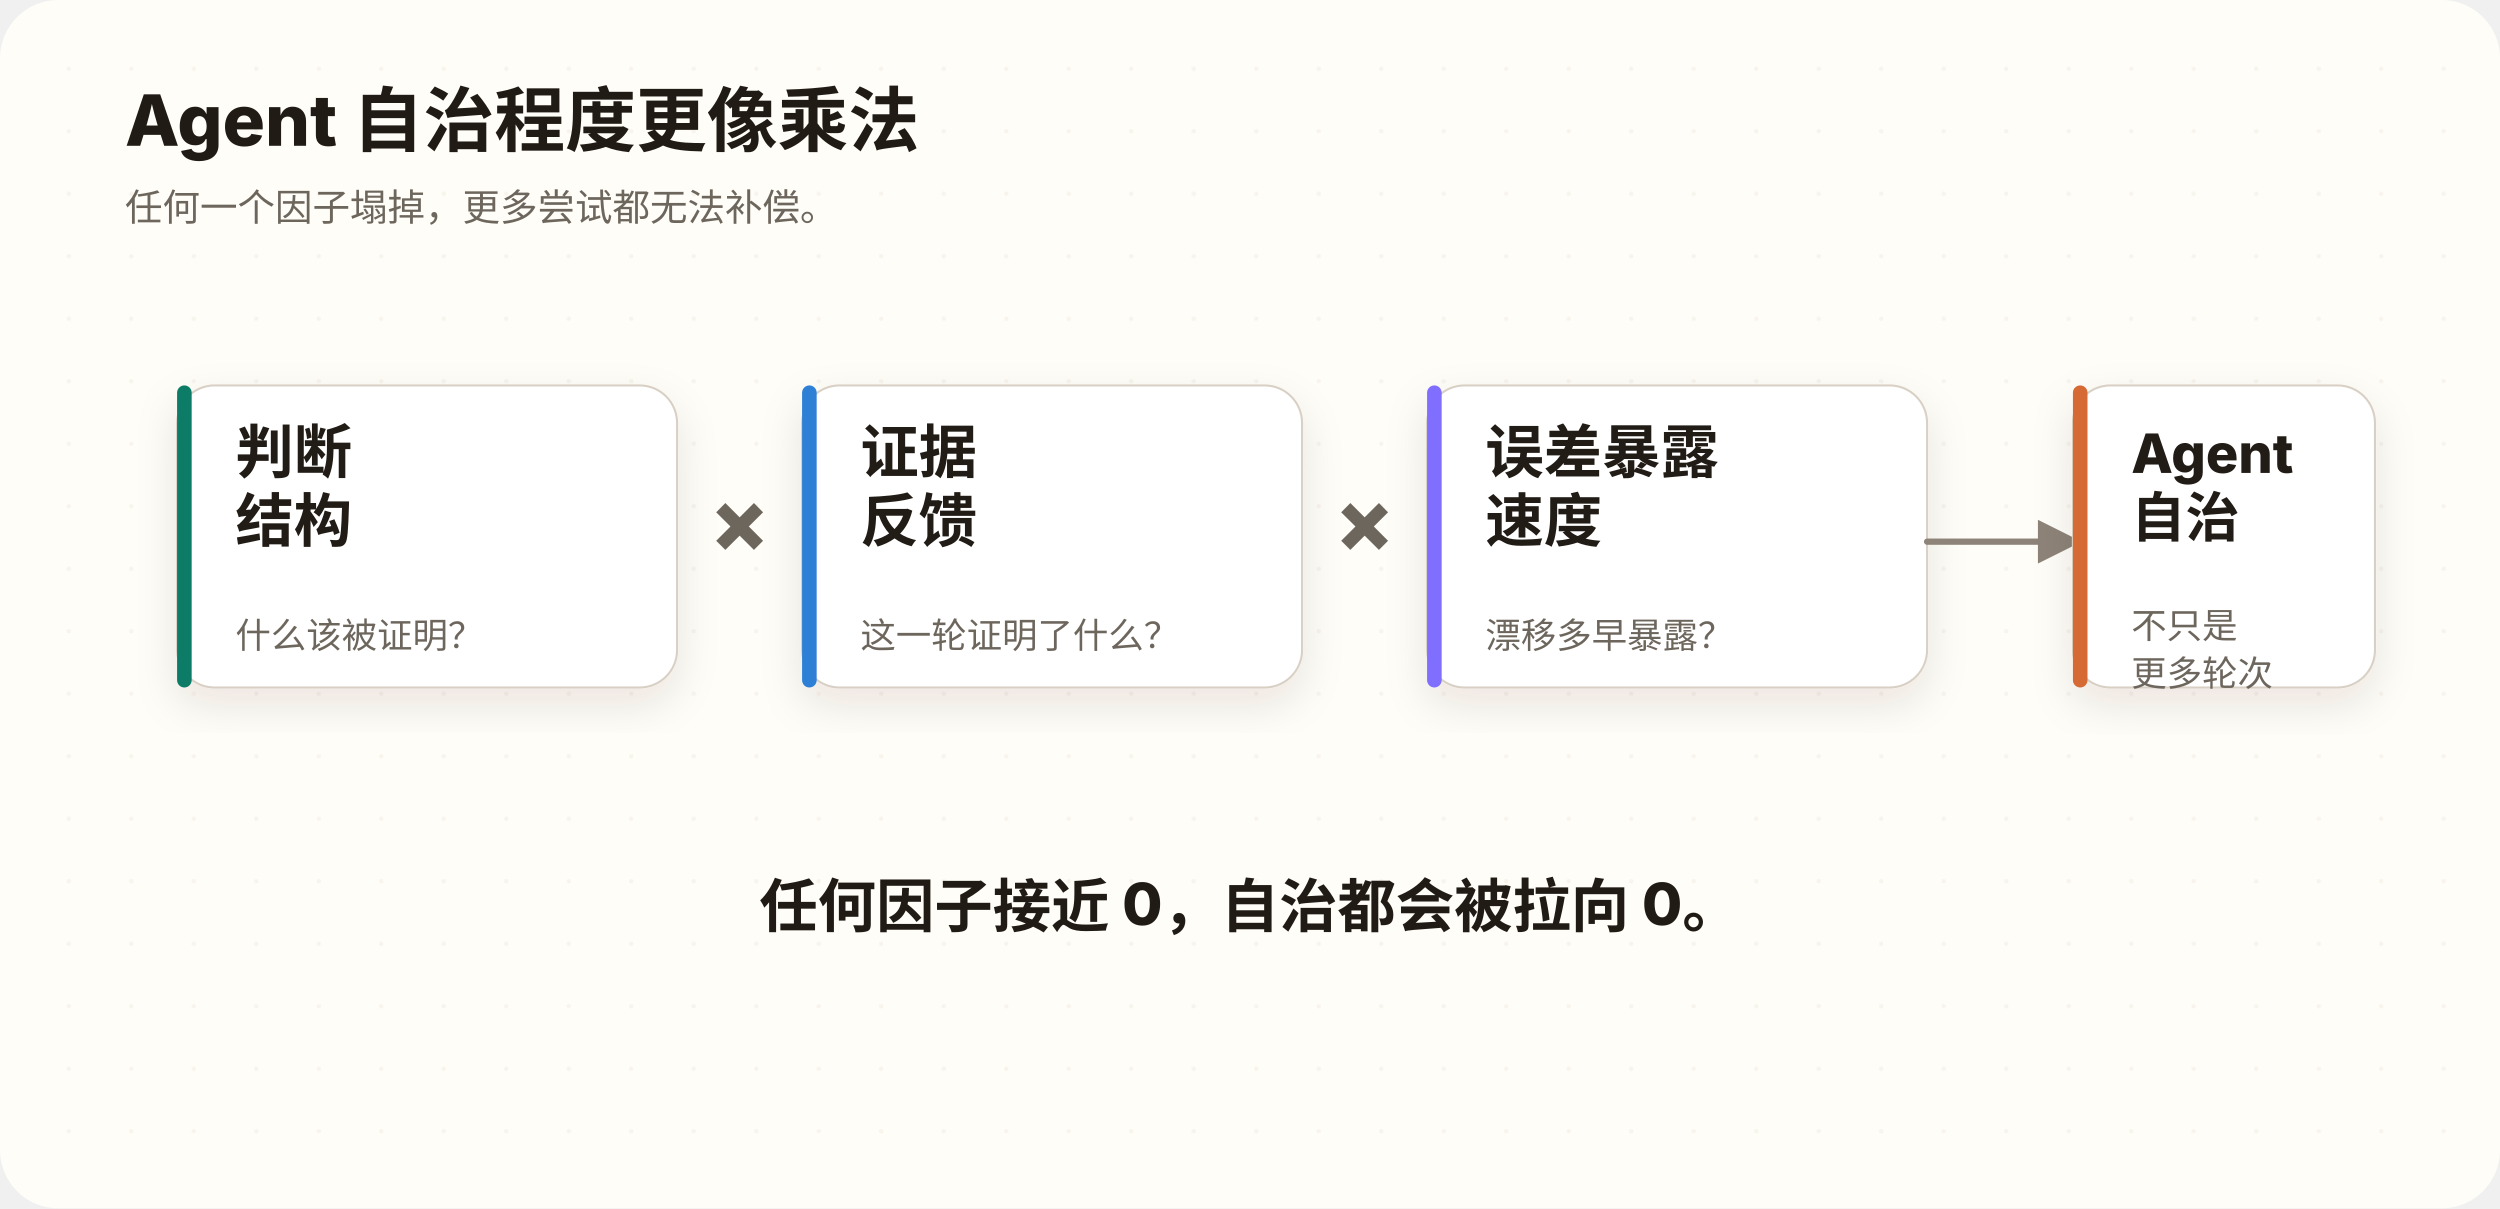
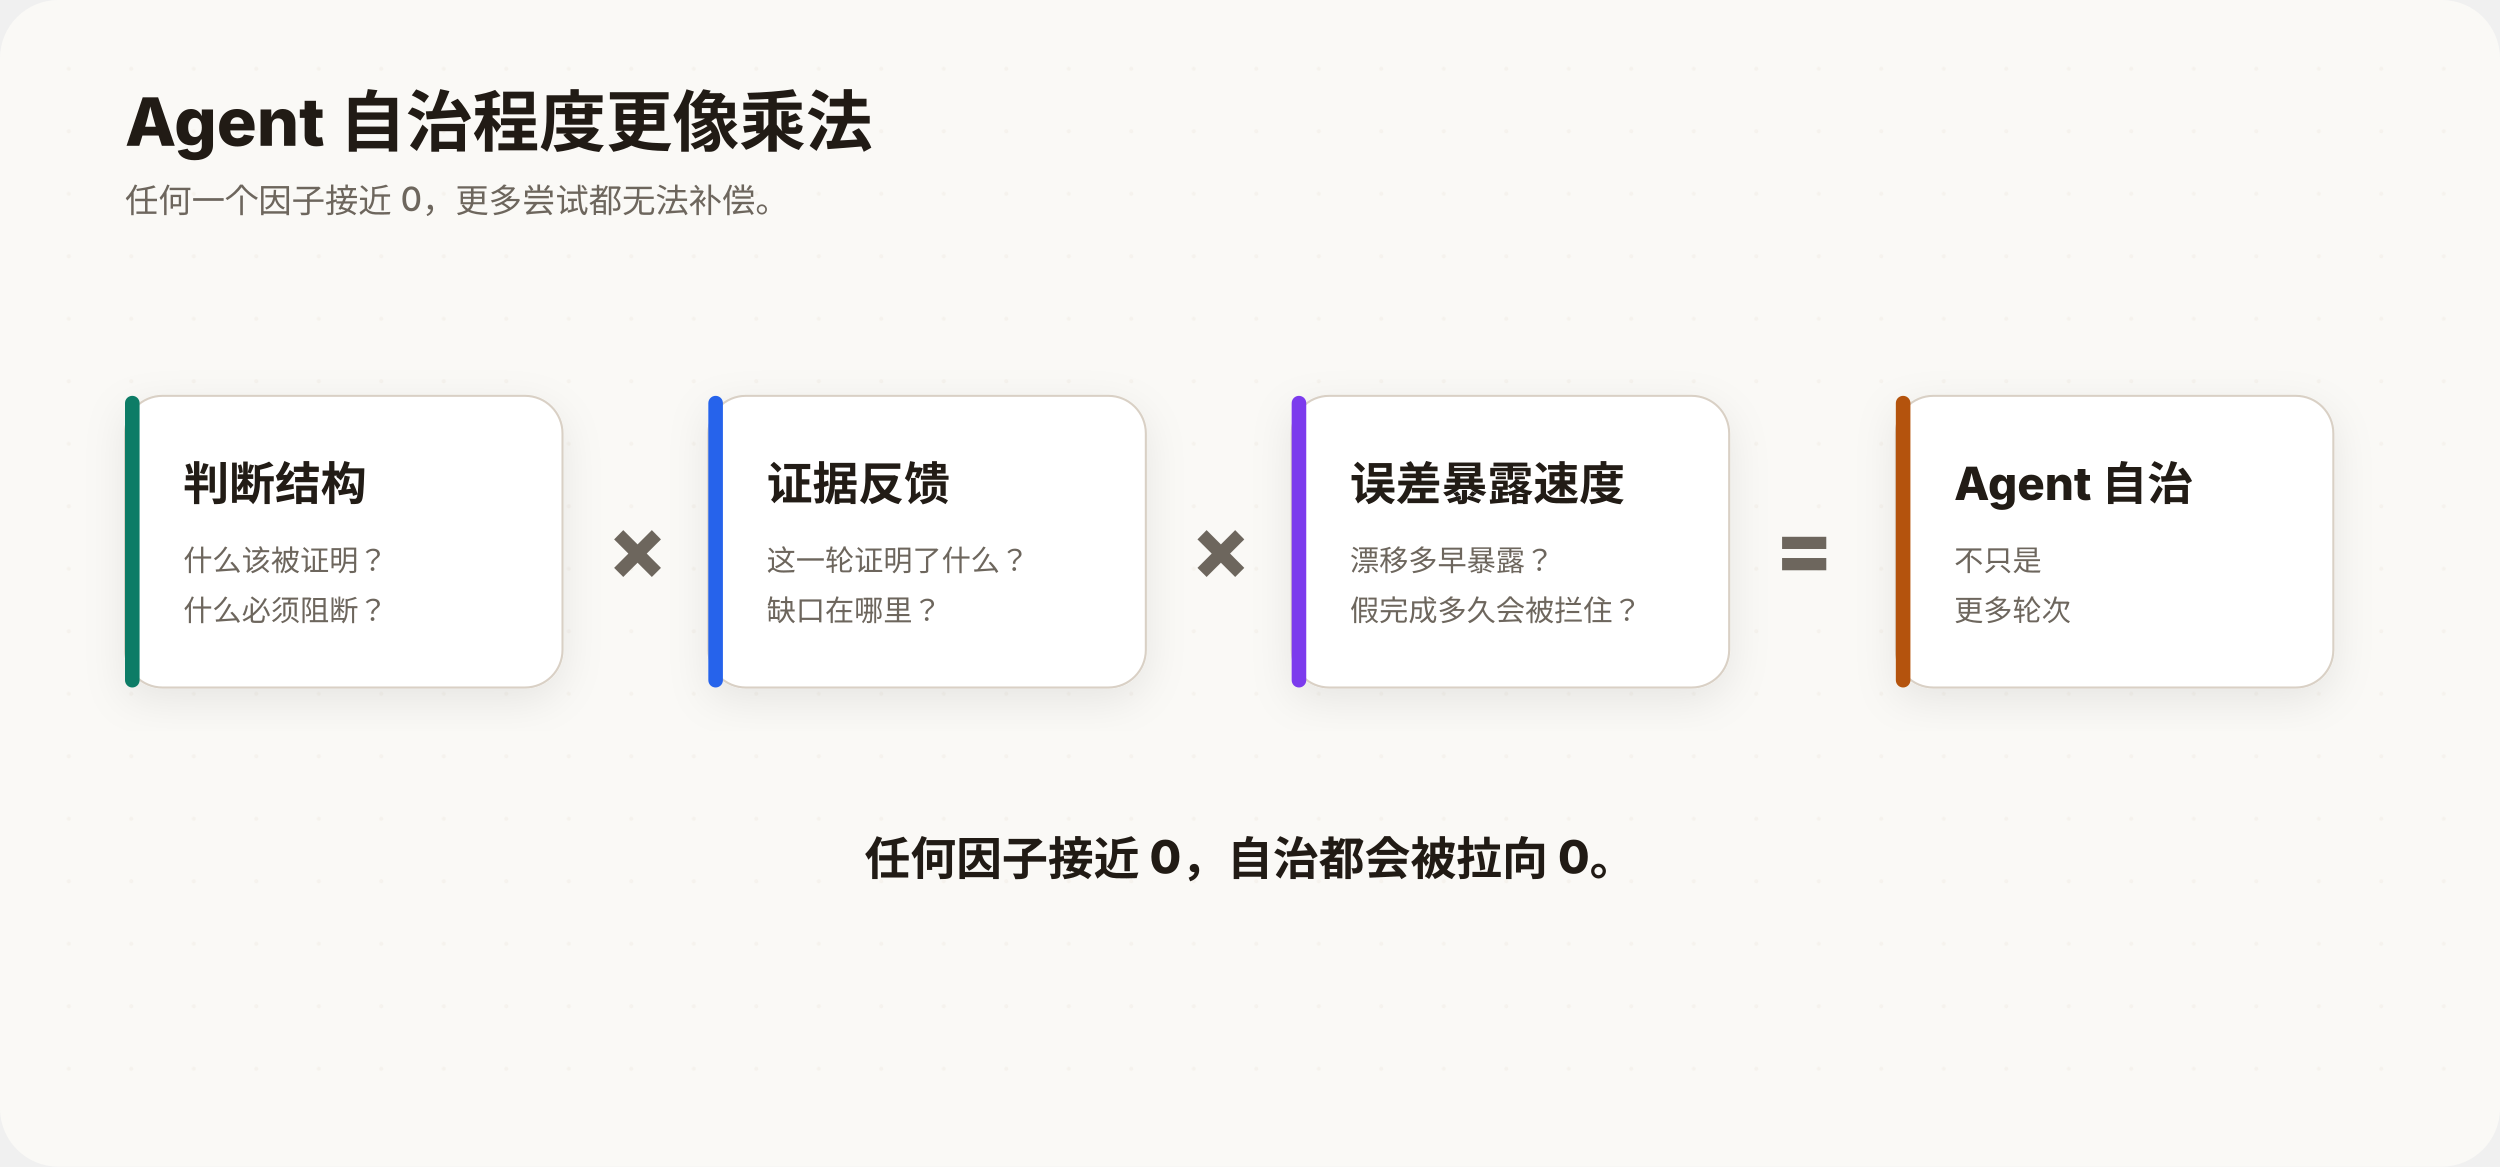
- <svg xmlns="http://www.w3.org/2000/svg" width="1200" height="580" viewBox="0 0 1200 580" role="img" aria-labelledby="title desc">
+ <svg xmlns="http://www.w3.org/2000/svg" width="1200" height="560" viewBox="0 0 1200 560" role="img" aria-labelledby="title desc">
  <defs>
    <filter id="shadow" x="-15%" y="-15%" width="130%" height="130%">
-       <feDropShadow dx="0" dy="8" stdDeviation="10" flood-color="#2c2118" flood-opacity="0.10" />
+       <feDropShadow dx="0" dy="6" stdDeviation="10" flood-color="#2c2118" flood-opacity="0.08" />
    </filter>
-     <marker id="arrow" viewBox="0 0 10 10" refX="8" refY="5" markerWidth="7" markerHeight="7" orient="auto-start-reverse">
-       <path d="M0,0 L10,5 L0,10 Z" fill="#8d8378" />
-     </marker>
    <pattern id="dots" width="30" height="30" patternUnits="userSpaceOnUse">
-       <circle cx="3" cy="3" r="1.05" fill="#e8dfd3" opacity="0.72" />
+       <circle cx="3" cy="3" r="1" fill="#e8dfd3" opacity="0.6" />
    </pattern>
  </defs>
-   <rect width="1200" height="580" rx="28" fill="#fffdf8" />
-   <rect x="18" y="18" width="1164" height="544" rx="24" fill="url(#dots)" opacity="0.42" />
-   <text x="60" y="70.0" text-anchor="start" font-family="Inter, -apple-system, BlinkMacSystemFont, 'Segoe UI', 'PingFang SC', 'Noto Sans CJK SC', sans-serif" font-size="34" font-weight="820" fill="#211b15">Agent 自治程度更像乘法</text>
-   <text x="60" y="106.0" text-anchor="start" font-family="Inter, -apple-system, BlinkMacSystemFont, 'Segoe UI', 'PingFang SC', 'Noto Sans CJK SC', sans-serif" font-size="18" font-weight="520" fill="#6d665d">任何一个因子塌掉，更多尝试都无法补偿。</text>
+   <rect width="1200" height="560" rx="28" fill="#faf9f6" />
+   <rect x="20" y="20" width="1160" height="520" rx="24" fill="url(#dots)" opacity="0.4" />
+   <text x="60" y="70" font-family="Inter, 'Noto Sans SC', 'PingFang SC', 'Microsoft YaHei', sans-serif" font-size="32" font-weight="760" fill="#211b15">Agent 自治程度更像乘法</text>
+   <text x="60" y="102" font-family="Inter, 'Noto Sans SC', 'PingFang SC', 'Microsoft YaHei', sans-serif" font-size="16" font-weight="500" fill="#6d665d">任何一个因子接近 0，更多尝试都无法补偿。</text>
  <g filter="url(#shadow)">
-     <rect x="85" y="185" width="240" height="145" rx="18" fill="#ffffff" stroke="#d9d0c5" />
-     <rect x="85" y="185" width="7" height="145" rx="3.5" fill="#0d7c66" />
-     <text x="113" y="227.0" text-anchor="start" font-family="Inter, -apple-system, BlinkMacSystemFont, 'Segoe UI', 'PingFang SC', 'Noto Sans CJK SC', sans-serif" font-size="28" font-weight="760" fill="#211b15">判断</text>
-     <text x="113" y="260.0" text-anchor="start" font-family="Inter, -apple-system, BlinkMacSystemFont, 'Segoe UI', 'PingFang SC', 'Noto Sans CJK SC', sans-serif" font-size="28" font-weight="760" fill="#211b15">结构</text>
-     <text x="113" y="311.1" text-anchor="start" font-family="Inter, -apple-system, BlinkMacSystemFont, 'Segoe UI', 'PingFang SC', 'Noto Sans CJK SC', sans-serif" font-size="17" font-weight="500" fill="#6d665d">什么该被证明？</text>
+     <rect x="60" y="190" width="210" height="140" rx="18" fill="#ffffff" stroke="#d9d0c5" />
+     <rect x="60" y="190" width="7" height="140" rx="3.5" fill="#0d7c66" />
+     <text x="88" y="240" font-family="Inter, 'Noto Sans SC', 'PingFang SC', 'Microsoft YaHei', sans-serif" font-size="22" font-weight="760" fill="#211b15">判断结构</text>
+     <text x="88" y="274" font-family="Inter, 'Noto Sans SC', 'PingFang SC', 'Microsoft YaHei', sans-serif" font-size="14" font-weight="500" fill="#6d665d">什么该被证明？</text>
+     <text x="88" y="298" font-family="Inter, 'Noto Sans SC', 'PingFang SC', 'Microsoft YaHei', sans-serif" font-size="14" font-weight="500" fill="#6d665d">什么必须阻断？</text>
  </g>
+   <text x="306" y="278" text-anchor="middle" font-family="Inter, 'Noto Sans SC', 'PingFang SC', 'Microsoft YaHei', sans-serif" font-size="42" font-weight="820" fill="#6d665d">×</text>
  <g filter="url(#shadow)">
-     <rect x="385" y="185" width="240" height="145" rx="18" fill="#ffffff" stroke="#d9d0c5" />
-     <rect x="385" y="185" width="7" height="145" rx="3.5" fill="#2e7fd6" />
-     <text x="413" y="227.0" text-anchor="start" font-family="Inter, -apple-system, BlinkMacSystemFont, 'Segoe UI', 'PingFang SC', 'Noto Sans CJK SC', sans-serif" font-size="28" font-weight="760" fill="#211b15">证据</text>
-     <text x="413" y="260.0" text-anchor="start" font-family="Inter, -apple-system, BlinkMacSystemFont, 'Segoe UI', 'PingFang SC', 'Noto Sans CJK SC', sans-serif" font-size="28" font-weight="760" fill="#211b15">反馈</text>
-     <text x="413" y="311.1" text-anchor="start" font-family="Inter, -apple-system, BlinkMacSystemFont, 'Segoe UI', 'PingFang SC', 'Noto Sans CJK SC', sans-serif" font-size="17" font-weight="500" fill="#6d665d">这一轮证明了什么？</text>
+     <rect x="340" y="190" width="210" height="140" rx="18" fill="#ffffff" stroke="#d9d0c5" />
+     <rect x="340" y="190" width="7" height="140" rx="3.5" fill="#2563eb" />
+     <text x="368" y="240" font-family="Inter, 'Noto Sans SC', 'PingFang SC', 'Microsoft YaHei', sans-serif" font-size="22" font-weight="760" fill="#211b15">证据反馈</text>
+     <text x="368" y="274" font-family="Inter, 'Noto Sans SC', 'PingFang SC', 'Microsoft YaHei', sans-serif" font-size="14" font-weight="500" fill="#6d665d">这一轮证明了什么？</text>
+     <text x="368" y="298" font-family="Inter, 'Noto Sans SC', 'PingFang SC', 'Microsoft YaHei', sans-serif" font-size="14" font-weight="500" fill="#6d665d">缺口在哪里？</text>
  </g>
+   <text x="586" y="278" text-anchor="middle" font-family="Inter, 'Noto Sans SC', 'PingFang SC', 'Microsoft YaHei', sans-serif" font-size="42" font-weight="820" fill="#6d665d">×</text>
  <g filter="url(#shadow)">
-     <rect x="685" y="185" width="240" height="145" rx="18" fill="#ffffff" stroke="#d9d0c5" />
-     <rect x="685" y="185" width="7" height="145" rx="3.5" fill="#806eff" />
-     <text x="713" y="227.0" text-anchor="start" font-family="Inter, -apple-system, BlinkMacSystemFont, 'Segoe UI', 'PingFang SC', 'Noto Sans CJK SC', sans-serif" font-size="28" font-weight="760" fill="#211b15">误差暴露</text>
-     <text x="713" y="260.0" text-anchor="start" font-family="Inter, -apple-system, BlinkMacSystemFont, 'Segoe UI', 'PingFang SC', 'Noto Sans CJK SC', sans-serif" font-size="28" font-weight="760" fill="#211b15">速度</text>
-     <text x="713" y="311.1" text-anchor="start" font-family="Inter, -apple-system, BlinkMacSystemFont, 'Segoe UI', 'PingFang SC', 'Noto Sans CJK SC', sans-serif" font-size="17" font-weight="500" fill="#6d665d">漂移多早暴露？</text>
+     <rect x="620" y="190" width="210" height="140" rx="18" fill="#ffffff" stroke="#d9d0c5" />
+     <rect x="620" y="190" width="7" height="140" rx="3.5" fill="#7c3aed" />
+     <text x="648" y="240" font-family="Inter, 'Noto Sans SC', 'PingFang SC', 'Microsoft YaHei', sans-serif" font-size="22" font-weight="760" fill="#211b15">误差暴露速度</text>
+     <text x="648" y="274" font-family="Inter, 'Noto Sans SC', 'PingFang SC', 'Microsoft YaHei', sans-serif" font-size="14" font-weight="500" fill="#6d665d">漂移多早暴露？</text>
+     <text x="648" y="298" font-family="Inter, 'Noto Sans SC', 'PingFang SC', 'Microsoft YaHei', sans-serif" font-size="14" font-weight="500" fill="#6d665d">假完成多久会被拦住？</text>
  </g>
-   <text x="355" y="265.0" text-anchor="middle" font-family="Inter, -apple-system, BlinkMacSystemFont, 'Segoe UI', 'PingFang SC', 'Noto Sans CJK SC', sans-serif" font-size="42" font-weight="820" fill="#6d665d">×</text>
-   <text x="655" y="265.0" text-anchor="middle" font-family="Inter, -apple-system, BlinkMacSystemFont, 'Segoe UI', 'PingFang SC', 'Noto Sans CJK SC', sans-serif" font-size="42" font-weight="820" fill="#6d665d">×</text>
-   <path d="M925,260 L995,260" fill="none" stroke="#8d8378" stroke-width="3" stroke-linecap="round" marker-end="url(#arrow)" />
+   <text x="866" y="278" text-anchor="middle" font-family="Inter, 'Noto Sans SC', 'PingFang SC', 'Microsoft YaHei', sans-serif" font-size="42" font-weight="820" fill="#6d665d">=</text>
  <g filter="url(#shadow)">
-     <rect x="995" y="185" width="145" height="145" rx="18" fill="#ffffff" stroke="#d9d0c5" />
-     <rect x="995" y="185" width="7" height="145" rx="3.5" fill="#d66a36" />
-     <text x="1023" y="227.0" text-anchor="start" font-family="Inter, -apple-system, BlinkMacSystemFont, 'Segoe UI', 'PingFang SC', 'Noto Sans CJK SC', sans-serif" font-size="26" font-weight="760" fill="#211b15">Agent</text>
-     <text x="1023" y="257.7" text-anchor="start" font-family="Inter, -apple-system, BlinkMacSystemFont, 'Segoe UI', 'PingFang SC', 'Noto Sans CJK SC', sans-serif" font-size="26" font-weight="760" fill="#211b15">自治</text>
-     <text x="1023" y="306.4" text-anchor="start" font-family="Inter, -apple-system, BlinkMacSystemFont, 'Segoe UI', 'PingFang SC', 'Noto Sans CJK SC', sans-serif" font-size="17" font-weight="500" fill="#6d665d">不只是</text>
-     <text x="1023" y="329.3" text-anchor="start" font-family="Inter, -apple-system, BlinkMacSystemFont, 'Segoe UI', 'PingFang SC', 'Noto Sans CJK SC', sans-serif" font-size="17" font-weight="500" fill="#6d665d">更多轮次</text>
+     <rect x="910" y="190" width="210" height="140" rx="18" fill="#ffffff" stroke="#d9d0c5" />
+     <rect x="910" y="190" width="7" height="140" rx="3.5" fill="#b45309" />
+     <text x="938" y="240" font-family="Inter, 'Noto Sans SC', 'PingFang SC', 'Microsoft YaHei', sans-serif" font-size="22" font-weight="760" fill="#211b15">Agent 自治</text>
+     <text x="938" y="274" font-family="Inter, 'Noto Sans SC', 'PingFang SC', 'Microsoft YaHei', sans-serif" font-size="14" font-weight="500" fill="#6d665d">不只是</text>
+     <text x="938" y="298" font-family="Inter, 'Noto Sans SC', 'PingFang SC', 'Microsoft YaHei', sans-serif" font-size="14" font-weight="500" fill="#6d665d">更多轮次</text>
  </g>
-   <text x="600" y="445.0" text-anchor="middle" font-family="Inter, -apple-system, BlinkMacSystemFont, 'Segoe UI', 'PingFang SC', 'Noto Sans CJK SC', sans-serif" font-size="28" font-weight="820" fill="#211b15">任何因子接近 0，自治都会被拉向 0。</text>
+   <text x="600" y="420" text-anchor="middle" font-family="Inter, 'Noto Sans SC', 'PingFang SC', 'Microsoft YaHei', sans-serif" font-size="22" font-weight="760" fill="#211b15">任何因子接近 0，自治都会被拉向 0。</text>
</svg>
